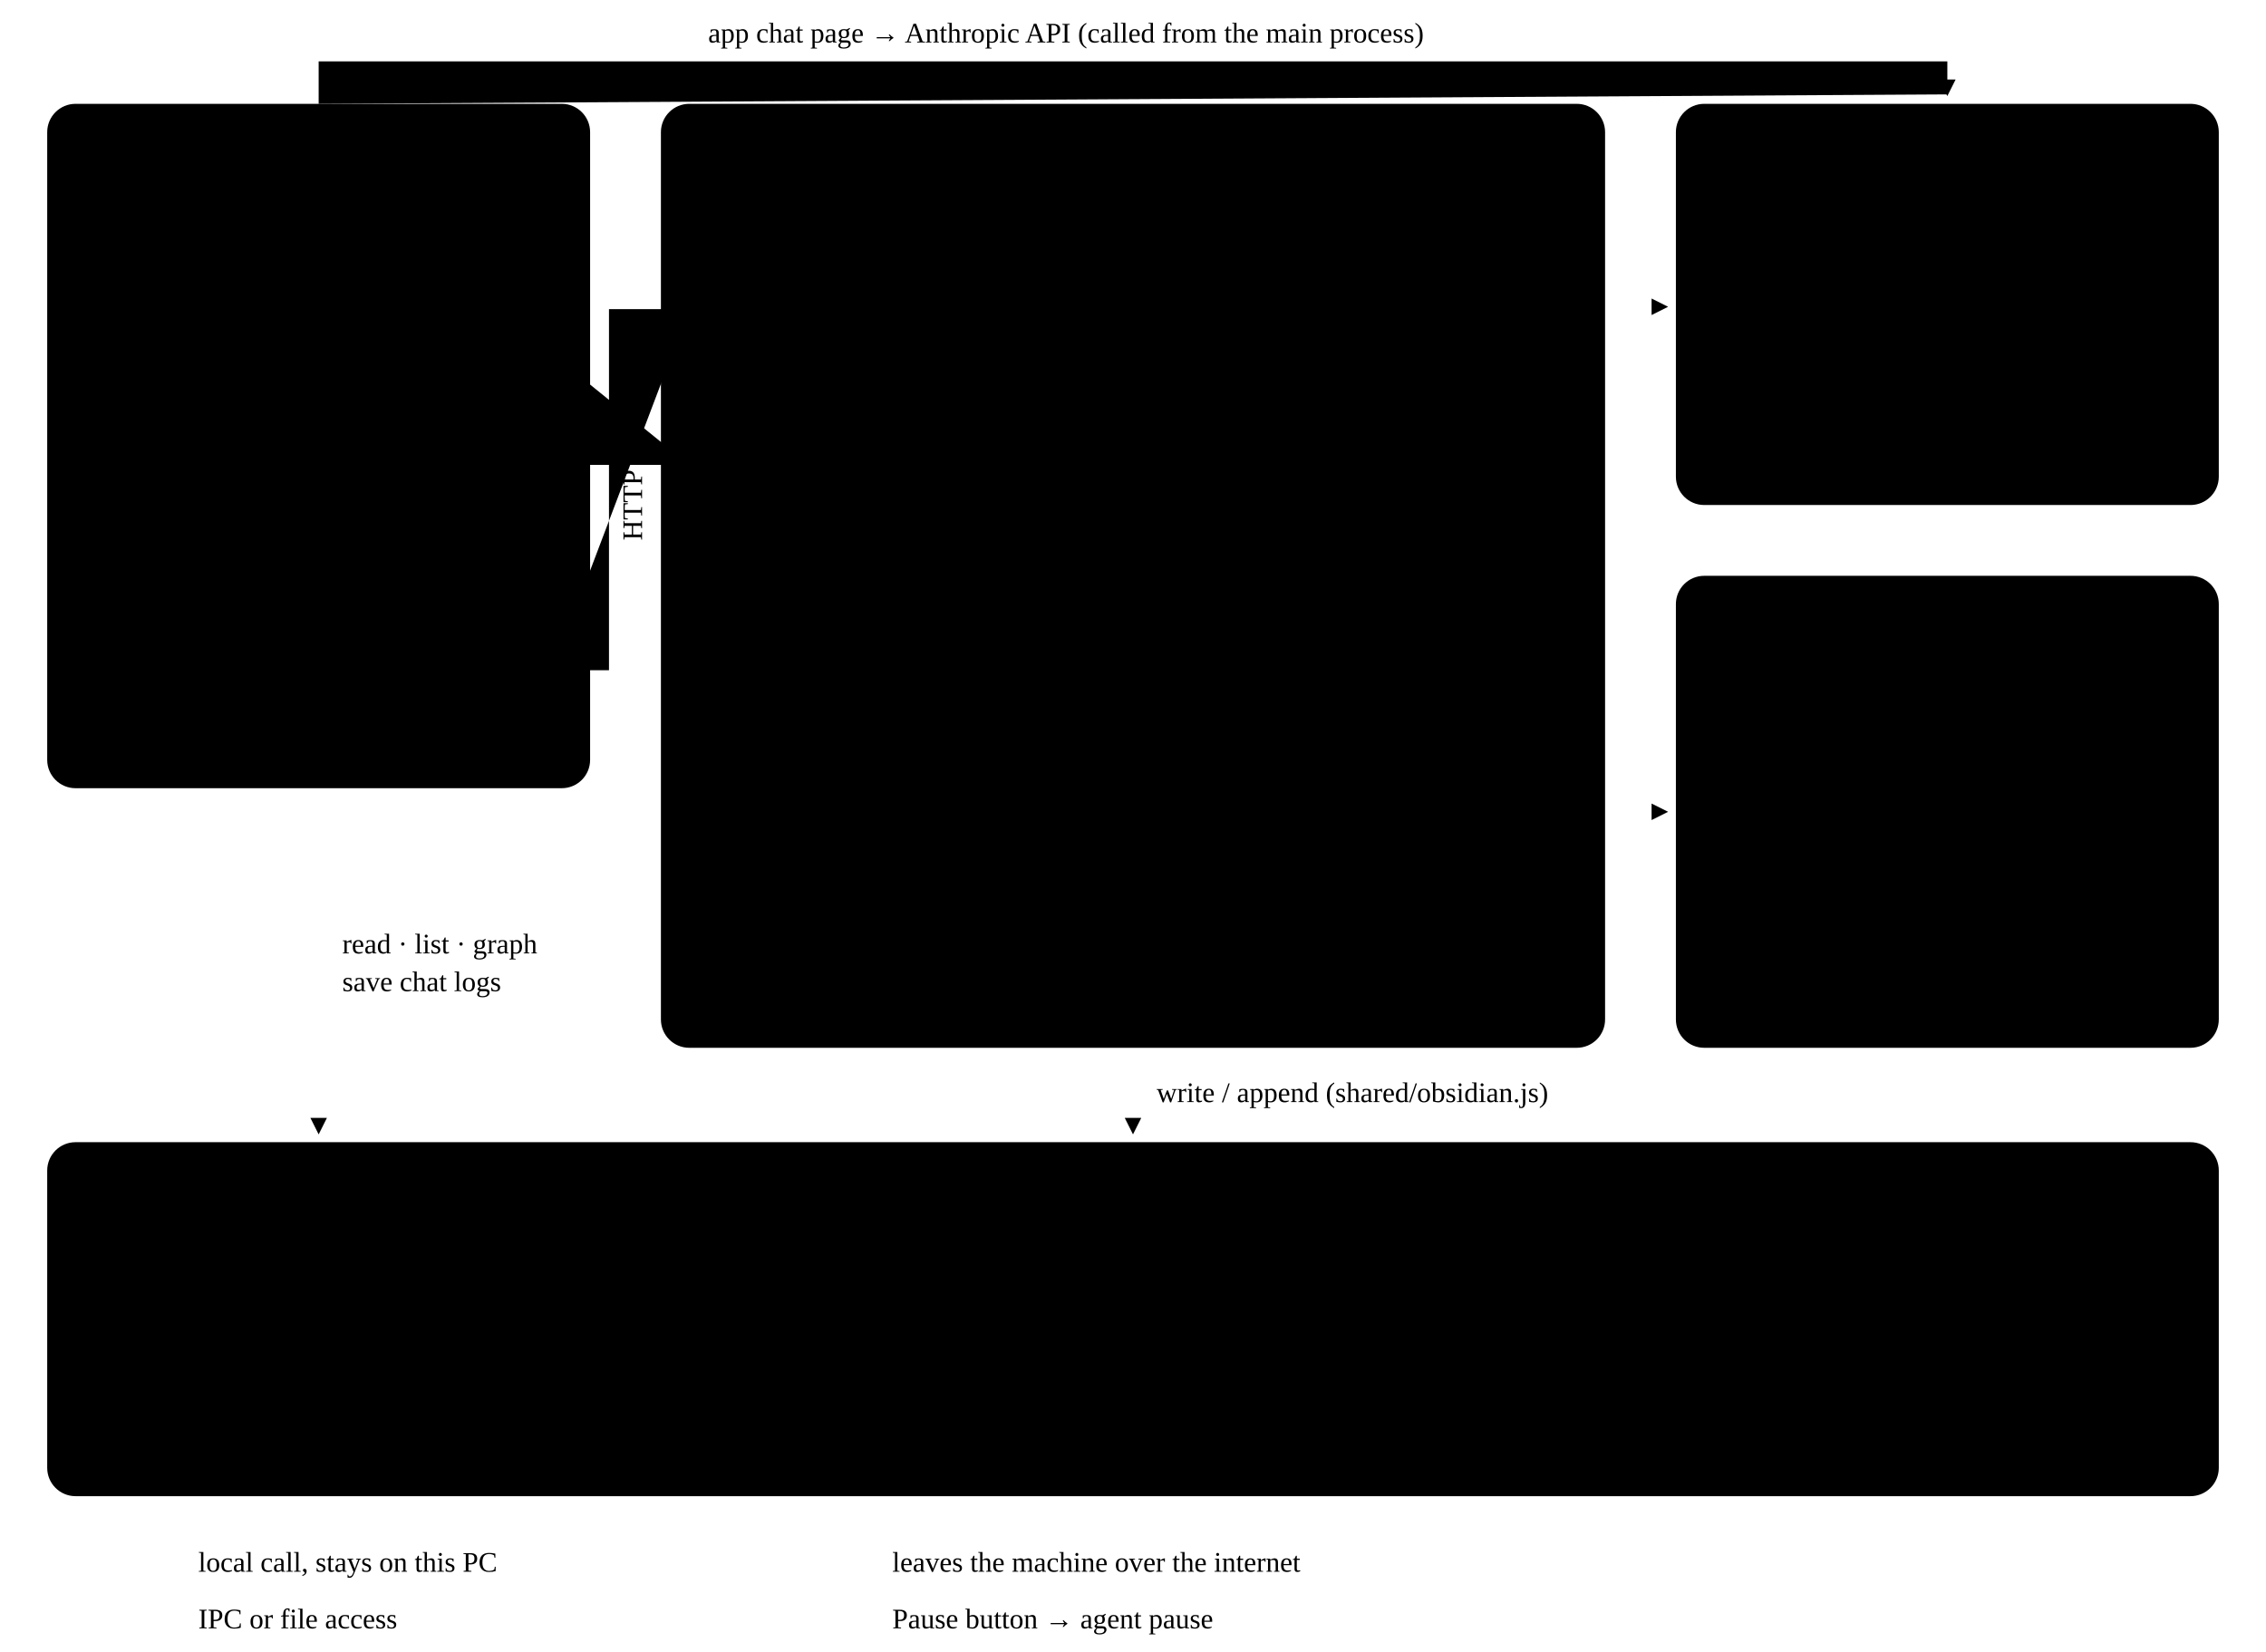
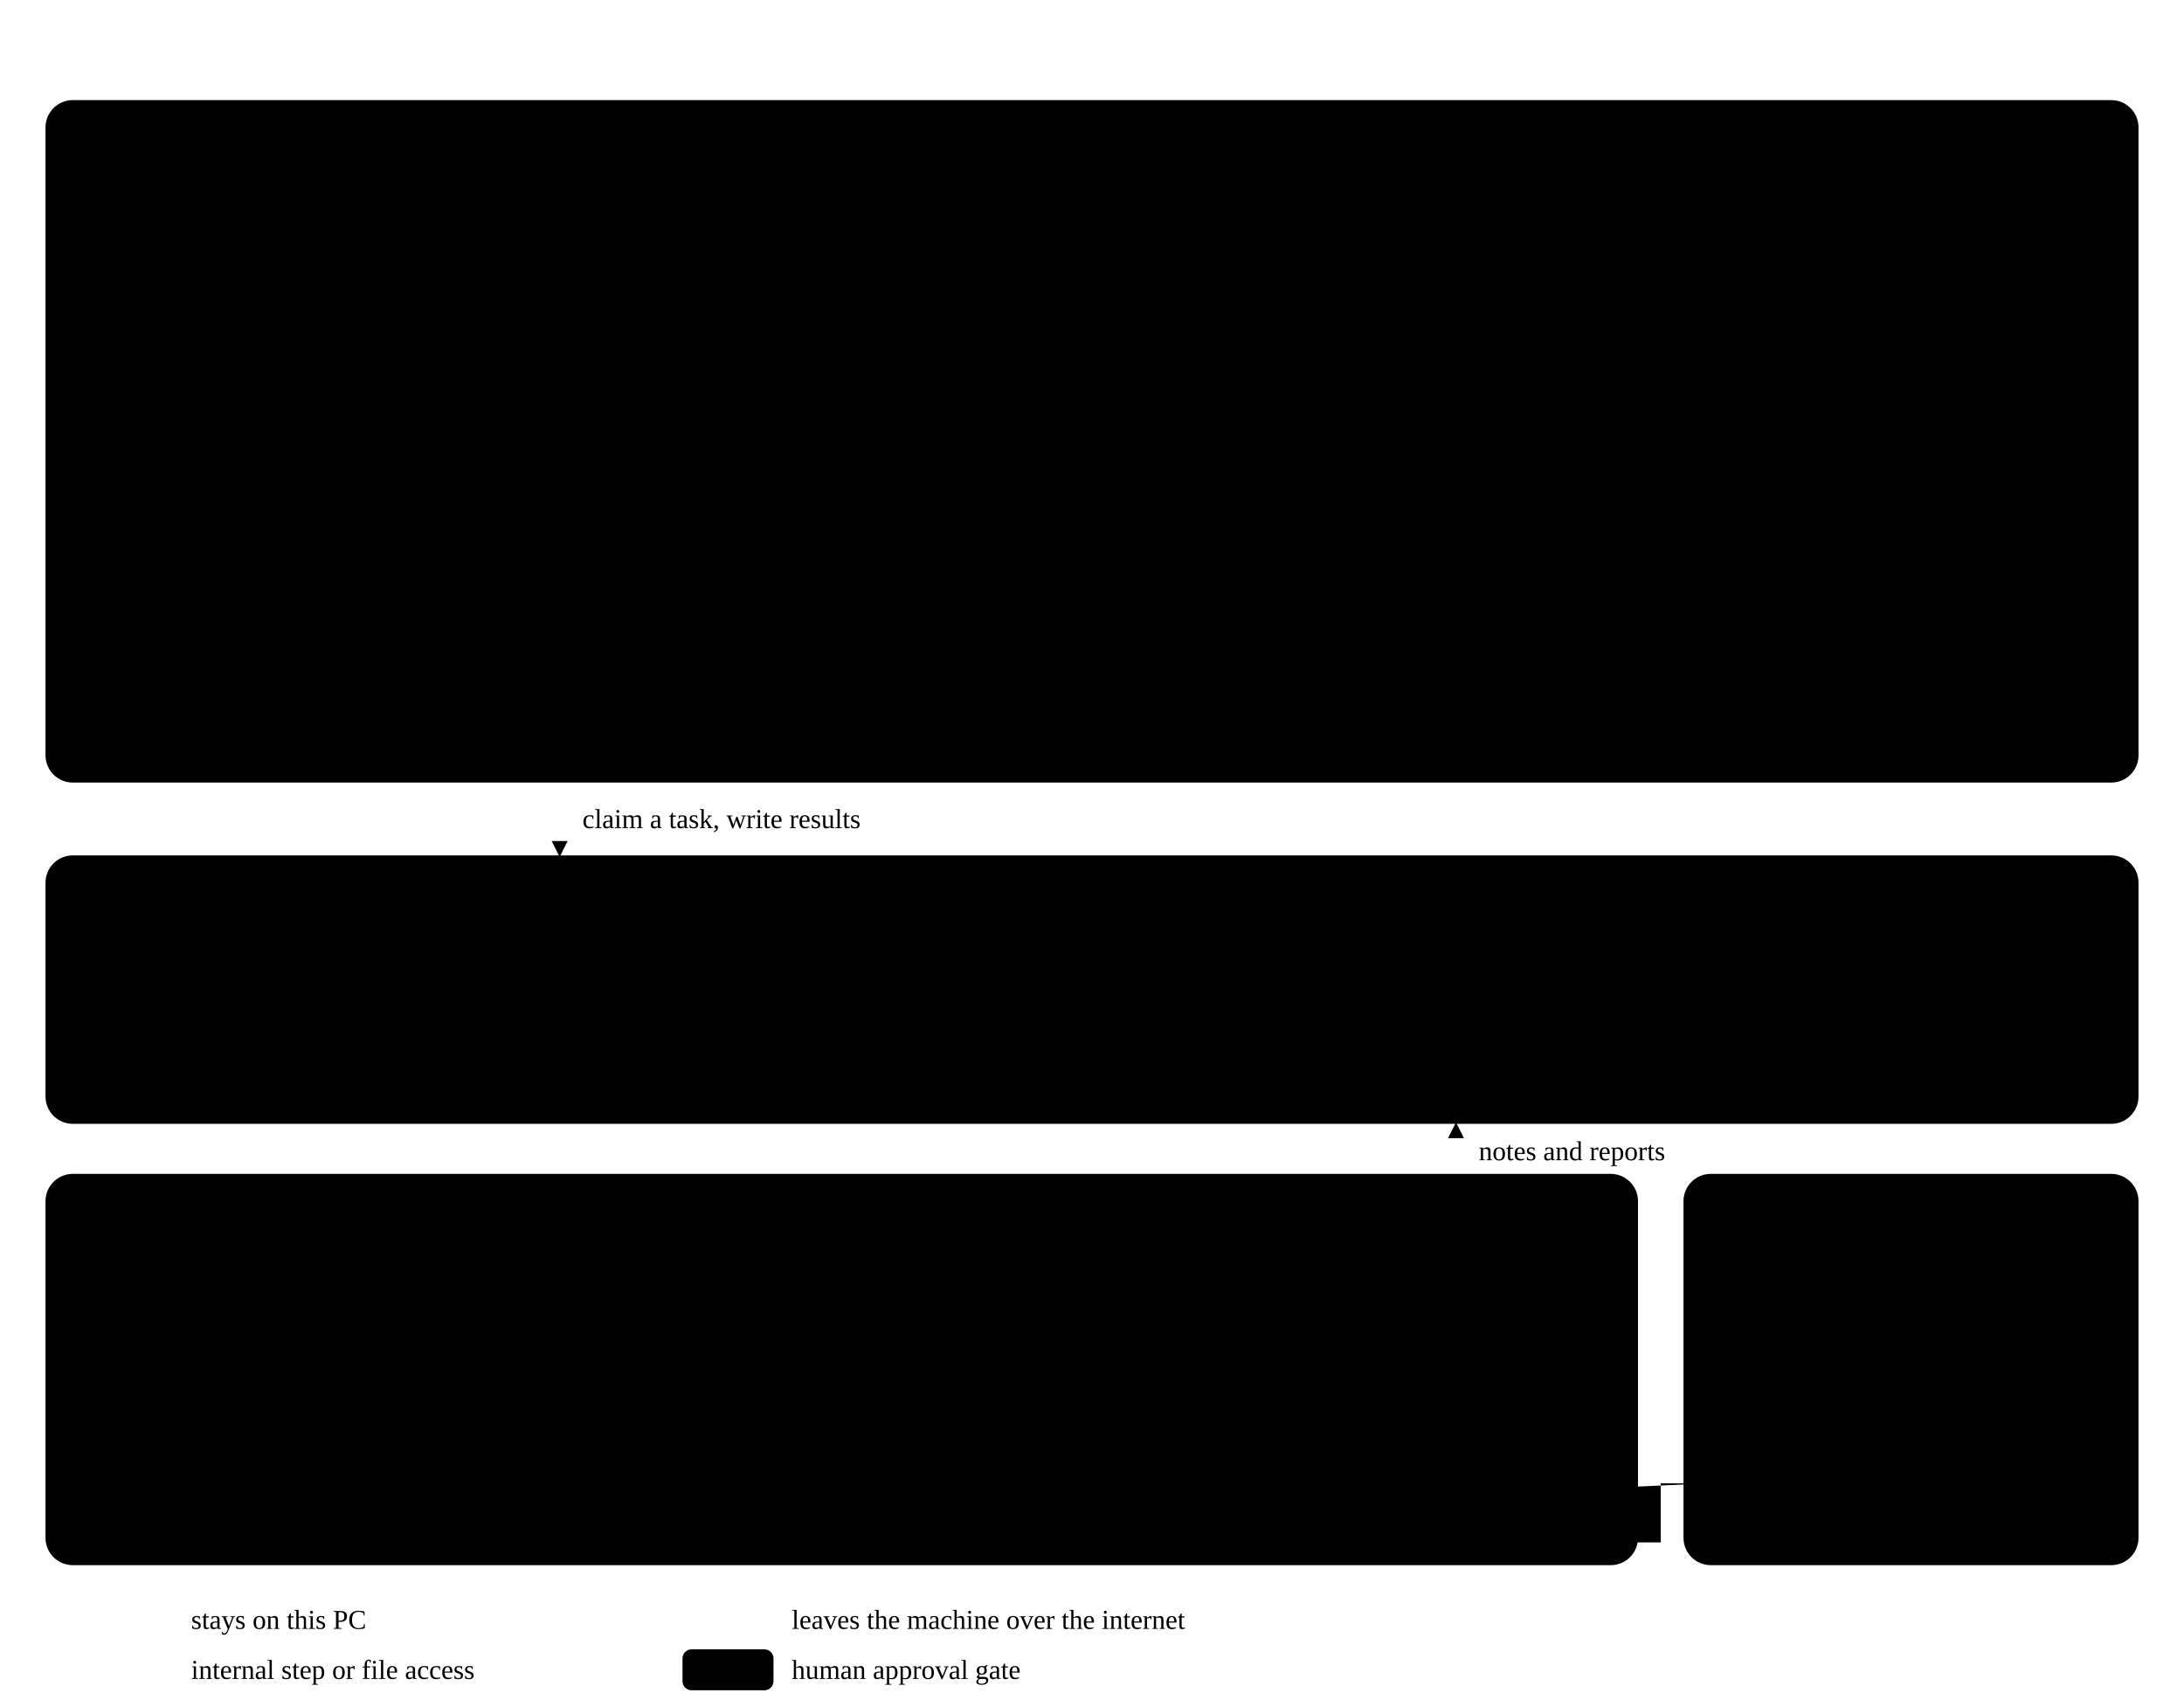
- <svg xmlns="http://www.w3.org/2000/svg" viewBox="0 0 960 700" role="img" aria-labelledby="arch-t arch-d" class="dgfile">
+ <svg xmlns="http://www.w3.org/2000/svg" viewBox="0 0 960 744" role="img" aria-labelledby="arch-t arch-d" class="dgfile">
  <g class="dg">
    <defs>
      <marker id="am" viewBox="0 0 10 10" refX="9" refY="5" markerWidth="7" markerHeight="7" orient="auto-start-reverse">
        <path d="M0,0 L10,5 L0,10 z" class="mk" />
      </marker>
      <marker id="aa" viewBox="0 0 10 10" refX="9" refY="5" markerWidth="7" markerHeight="7" orient="auto-start-reverse">
        <path d="M0,0 L10,5 L0,10 z" class="mk-a" />
      </marker>
      <marker id="ac" viewBox="0 0 10 10" refX="9" refY="5" markerWidth="7" markerHeight="7" orient="auto-start-reverse">
        <path d="M0,0 L10,5 L0,10 z" class="mk-c" />
      </marker>
    </defs>
-     <path class="ln-c" d="M135,44 V26 H825 V40" marker-end="url(#ac)" />
-     <text class="ts tc" x="300" y="18">app chat page → Anthropic API (called from the main process)</text>
-     <rect class="grp" x="20" y="44" width="230" height="290" rx="12" />
-     <text class="tt" x="36" y="70">CHAMP OS desktop app</text>
-     <text class="ts" x="36" y="88">Electron 31 · Windows</text>
-     <rect class="bx" x="36" y="104" width="198" height="70" rx="8" />
-     <text class="t" x="48" y="128">Renderer (UI)</text>
-     <text class="ts" x="48" y="146">dashboard · Agent Chat</text>
-     <text class="ts" x="48" y="162">offline chat · 3D graph</text>
-     <path class="ln" d="M135,174 V186" />
-     <rect class="bx" x="36" y="186" width="198" height="50" rx="8" />
-     <text class="t" x="48" y="208">Preload bridge</text>
-     <text class="ts" x="48" y="225">contextIsolation on</text>
-     <path class="ln" d="M135,236 V248" />
-     <rect class="bx" x="36" y="248" width="198" height="72" rx="8" />
-     <text class="t" x="48" y="272">Main process</text>
-     <text class="ts" x="48" y="290">IPC handlers</text>
-     <text class="ts" x="48" y="306">starts the fleet (pm2)</text>
-     <path class="ln-a" d="M234,284 H258 V131 H292" marker-end="url(#aa)" />
-     <path class="ln-p" d="M234,150 H246 V197 H292" marker-end="url(#am)" />
-     <text class="ts ta" x="272" y="214" transform="rotate(-90 272 214)" text-anchor="middle">HTTP</text>
-     <rect class="grp" x="280" y="44" width="400" height="400" rx="12" />
-     <text class="tt" x="296" y="70">PM2 fleet · 15 Node/Express services</text>
-     <text class="ts" x="296" y="88">reachable from this PC only</text>
-     <rect class="bx-a" x="296" y="102" width="368" height="58" rx="8" />
-     <text class="t" x="312" y="126">Orchestrator</text>
-     <text class="ts" x="312" y="145">LLM router · Director loops · Agent Chat</text>
-     <path class="ln" d="M480,160 V176" marker-end="url(#am)" />
-     <g>
-       <rect class="bx" x="296" y="178" width="180" height="32" rx="6" />
-       <text class="tn" x="306" y="199">life-admin</text>
-       <rect class="bx" x="484" y="178" width="180" height="32" rx="6" />
-       <text class="tn" x="494" y="199">fitness</text>
-       <rect class="bx" x="296" y="215" width="180" height="32" rx="6" />
-       <text class="tn" x="306" y="236">learning</text>
-       <rect class="bx" x="484" y="215" width="180" height="32" rx="6" />
-       <text class="tn" x="494" y="236">memory</text>
-       <rect class="bx" x="296" y="252" width="180" height="32" rx="6" />
-       <text class="tn" x="306" y="273">vault-manager</text>
-       <rect class="bx-c" x="484" y="252" width="180" height="32" rx="6" />
-       <text class="tn" x="494" y="273">researcher</text>
-       <rect class="bx" x="296" y="289" width="180" height="32" rx="6" />
-       <text class="tn" x="306" y="310">builder</text>
-       <rect class="bx" x="484" y="289" width="180" height="32" rx="6" />
-       <text class="tn" x="494" y="310">business-expert</text>
-       <rect class="bx" x="296" y="326" width="180" height="32" rx="6" />
-       <text class="tn" x="306" y="347">manufacturing-expert</text>
-       <rect class="bx" x="484" y="326" width="180" height="32" rx="6" />
-       <text class="tn" x="494" y="347">career-expert</text>
-       <rect class="bx" x="296" y="363" width="180" height="32" rx="6" />
-       <text class="tn" x="306" y="384">network-security</text>
-       <rect class="bx" x="484" y="363" width="180" height="32" rx="6" />
-       <text class="tn" x="494" y="384">it-security</text>
-       <rect class="bx" x="296" y="400" width="180" height="32" rx="6" />
-       <text class="tn" x="306" y="421">maintenance</text>
-       <rect class="bx-a" x="484" y="400" width="180" height="32" rx="6" />
-       <text class="tn" x="494" y="421">offline-llm</text>
-     </g>
-     <path class="ln-c" d="M680,130 H706" marker-end="url(#ac)" />
-     <path class="ln-a" d="M680,344 H706" marker-end="url(#aa)" />
-     <rect class="grp-c" x="710" y="44" width="230" height="170" rx="12" />
-     <text class="tt tc" x="726" y="70">Cloud APIs (internet)</text>
-     <rect class="bx-c" x="726" y="84" width="198" height="56" rx="8" />
-     <text class="t" x="738" y="106">Google Gemini API</text>
-     <text class="ts" x="738" y="124">fallback: LM Studio down</text>
-     <rect class="bx-c" x="726" y="148" width="198" height="56" rx="8" />
-     <text class="t" x="738" y="170">Anthropic API (Claude)</text>
-     <text class="ts" x="738" y="188">Researcher · app chat page</text>
-     <rect class="grp-l" x="710" y="244" width="230" height="200" rx="12" />
-     <text class="tt ta" x="726" y="270">Local models (this PC)</text>
-     <rect class="bx" x="726" y="284" width="198" height="66" rx="8" />
-     <text class="t" x="738" y="306">LM Studio server</text>
-     <text class="ts" x="738" y="324">on this PC</text>
-     <text class="ts" x="738" y="340">default: a Gemma model</text>
-     <rect class="bx" x="726" y="362" width="198" height="66" rx="8" />
-     <text class="t" x="738" y="384">llama-server (llama.cpp)</text>
-     <text class="ts" x="738" y="402">standalone GGUF model</text>
-     <text class="ts" x="738" y="418">via offline-llm</text>
-     <path class="ln" d="M135,334 V480" marker-end="url(#am)" />
-     <text class="ts" x="145" y="404">read · list · graph</text>
-     <text class="ts" x="145" y="420">save chat logs</text>
-     <path class="ln-a" d="M480,444 V480" marker-end="url(#aa)" />
-     <text class="ts" x="490" y="467">write / append (shared/obsidian.js)</text>
-     <rect class="grp-l" x="20" y="484" width="920" height="150" rx="12" />
-     <text class="tt" x="36" y="510">Obsidian vault · plain markdown files on the local disk</text>
-     <rect class="bx" x="36" y="524" width="213" height="96" rx="8" />
-     <text class="t" x="48" y="546">Logs/ (agent output)</text>
-     <text class="ts" x="48" y="566">briefings · fitness</text>
-     <text class="ts" x="48" y="582">research · builds</text>
-     <text class="ts" x="48" y="598">security · director</text>
-     <rect class="bx" x="261" y="524" width="213" height="96" rx="8" />
-     <text class="t" x="273" y="546">Logs/Agents + PM2 logs</text>
-     <text class="ts" x="273" y="566">one state file per agent</text>
-     <text class="ts" x="273" y="582">Idle / Working / Paused</text>
-     <text class="ts" x="273" y="598">stdout and error logs</text>
-     <rect class="bx" x="486" y="524" width="213" height="96" rx="8" />
-     <text class="t" x="498" y="546">Logs/conversations/</text>
-     <text class="ts" x="498" y="566">app chat, one file a day</text>
-     <text class="ts" x="498" y="582">Agent Chat transcript</text>
-     <rect class="bx" x="711" y="524" width="213" height="96" rx="8" />
-     <text class="t" x="723" y="546">Tasks/ · Notes/</text>
-     <text class="ts" x="723" y="566">weekly plans · task locks</text>
-     <text class="ts" x="723" y="582">Memory Index</text>
-     <text class="ts" x="723" y="598">context agents read</text>
-     <path class="ln-a" d="M36,662 H76" />
-     <text class="ts" x="84" y="666">local call, stays on this PC</text>
-     <path class="ln-c" d="M330,662 H370" />
-     <text class="ts" x="378" y="666">leaves the machine over the internet</text>
-     <path class="ln" d="M36,686 H76" />
-     <text class="ts" x="84" y="690">IPC or file access</text>
-     <path class="ln-p" d="M330,686 H370" />
-     <text class="ts" x="378" y="690">Pause button → agent pause</text>
+     <rect class="grp" x="20" y="44" width="920" height="300" rx="12" />
+     <text class="tt" x="36" y="70">Main path: a lead agent orchestrates 33 specialist role agents</text>
+     <text class="ts" x="36" y="88">tasks move through a markdown queue with lock files, and through human, review and security gates</text>
+     <rect class="bx" x="36" y="104" width="170" height="96" rx="8" />
+     <text class="t" x="48" y="126">You (Mika)</text>
+     <text class="ts" x="48" y="144">assign and approve</text>
+     <text class="ts" x="48" y="160">at the terminal or a</text>
+     <text class="ts" x="48" y="176">signed Agent Chat line</text>
+     <rect class="bx-c" x="246" y="104" width="200" height="96" rx="8" />
+     <text class="t" x="258" y="126">Lead agent</text>
+     <text class="ts" x="258" y="144">Claude Code, or Gemini</text>
+     <text class="ts" x="258" y="160">via Antigravity</text>
+     <text class="ts" x="258" y="176">(cloud models)</text>
+     <path class="ln" d="M206,152 H246" marker-end="url(#am)" />
+     <path class="ln" d="M446,152 H486" marker-end="url(#am)" />
+     <rect class="grp" x="486" y="100" width="438" height="232" rx="10" />
+     <text class="t" x="500" y="122">33 specialist role agents</text>
+     <text class="ts" x="500" y="138">run by the lead, in a fixed pipeline</text>
+     <rect class="bx" x="498" y="148" width="204" height="50" rx="6" />
+     <text class="tn" x="508" y="169">1 Explorer</text>
+     <text class="ts" x="508" y="187">finds what is relevant</text>
+     <rect class="bx" x="712" y="148" width="204" height="50" rx="6" />
+     <text class="tn" x="722" y="169">2 Builder roles</text>
+     <text class="ts" x="722" y="187">web · app · 3D · writing</text>
+     <rect class="bx" x="498" y="206" width="204" height="50" rx="6" />
+     <text class="tn" x="508" y="227">3 Reviewer</text>
+     <text class="ts" x="508" y="245">failed review goes back</text>
+     <rect class="bx" x="712" y="206" width="204" height="50" rx="6" />
+     <text class="tn" x="722" y="227">4 Design and UX check</text>
+     <text class="ts" x="722" y="245">for anything people see</text>
+     <rect class="bx" x="498" y="264" width="204" height="50" rx="6" />
+     <text class="tn" x="508" y="285">5 Security and privacy</text>
+     <text class="ts" x="508" y="303">read-only roles</text>
+     <rect class="bx" x="712" y="264" width="204" height="50" rx="6" />
+     <text class="tn" x="722" y="285">6 Scribe</text>
+     <text class="ts" x="722" y="303">result note + lessons</text>
+     <rect class="bx-g" x="36" y="232" width="410" height="96" rx="8" />
+     <text class="t" x="48" y="254">Human approval gate</text>
+     <text class="ts" x="48" y="272">agents stop at review before they publish, send,</text>
+     <text class="ts" x="48" y="288">push, delete, spend or change security settings</text>
+     <text class="ts" x="48" y="304">only Mika marks a task done</text>
+     <path class="ln" d="M486,280 H446" marker-end="url(#am)" />
+     <path class="ln" d="M121,232 V200" marker-end="url(#am)" />
+     <path class="ln-a" d="M246,344 V376" marker-end="url(#aa)" />
+     <text class="ts" x="256" y="364">claim a task, write results</text>
+     <rect class="grp-l" x="20" y="376" width="920" height="118" rx="12" />
+     <text class="tt" x="36" y="402">Obsidian vault · plain markdown files on the local disk</text>
+     <rect class="bx" x="36" y="414" width="213" height="68" rx="8" />
+     <text class="t" x="48" y="436">Tasks/ queue</text>
+     <text class="ts" x="48" y="454">one file per task</text>
+     <text class="ts" x="48" y="470">lock files + 30-min leases</text>
+     <rect class="bx" x="261" y="414" width="213" height="68" rx="8" />
+     <text class="t" x="273" y="436">Results/ and Lessons/</text>
+     <text class="ts" x="273" y="454">a result note per task</text>
+     <text class="ts" x="273" y="470">lessons per role</text>
+     <rect class="bx" x="486" y="414" width="213" height="68" rx="8" />
+     <text class="t" x="498" y="436">Logs/ and Agents/</text>
+     <text class="ts" x="498" y="454">fleet output and state</text>
+     <text class="ts" x="498" y="470">briefings · audits · logs</text>
+     <rect class="bx" x="711" y="414" width="213" height="68" rx="8" />
+     <text class="t" x="723" y="436">Notes/</text>
+     <text class="ts" x="723" y="454">plans, playbooks</text>
+     <text class="ts" x="723" y="470">context agents read</text>
+     <path class="ln-a" d="M640,516 V494" marker-end="url(#aa)" />
+     <text class="ts" x="650" y="510">notes and reports</text>
+     <rect class="grp" x="20" y="516" width="700" height="172" rx="12" />
+     <text class="tt" x="36" y="542">Always-on fleet · a second, smaller layer</text>
+     <text class="ts" x="36" y="560">1 orchestrator + 13 agents under PM2, on this PC</text>
+     <rect class="bx" x="36" y="574" width="180" height="96" rx="8" />
+     <text class="t" x="48" y="596">Desktop app</text>
+     <text class="ts" x="48" y="614">(Electron) dashboard,</text>
+     <text class="ts" x="48" y="630">Agent Chat, graph</text>
+     <text class="ts" x="48" y="646">talks to the fleet</text>
+     <rect class="bx-a" x="236" y="574" width="230" height="96" rx="8" />
+     <text class="t" x="248" y="596">Orchestrator + 13 agents</text>
+     <text class="ts" x="248" y="614">briefings · research · audits</text>
+     <text class="ts" x="248" y="630">Director check-ins you</text>
+     <text class="ts" x="248" y="646">approve in Agent Chat</text>
+     <rect class="bx" x="486" y="574" width="214" height="96" rx="8" />
+     <text class="t" x="498" y="596">Model provider</text>
+     <text class="ts" x="498" y="614">local model by default</text>
+     <text class="ts" x="498" y="630">Gemini fallback</text>
+     <text class="ts" x="498" y="646">(optional)</text>
+     <path class="ln-a" d="M216,622 H236" marker-end="url(#aa)" />
+     <path class="ln" d="M466,622 H486" marker-end="url(#am)" />
+     <rect class="grp-c" x="740" y="516" width="200" height="172" rx="12" />
+     <text class="tt tc" x="756" y="542">Cloud (internet)</text>
+     <rect class="bx-c" x="752" y="556" width="176" height="56" rx="8" />
+     <text class="t" x="764" y="578">Gemini API</text>
+     <text class="ts" x="764" y="596">fleet fallback only</text>
+     <rect class="bx-c" x="752" y="624" width="176" height="56" rx="8" />
+     <text class="t" x="764" y="646">Anthropic (Claude)</text>
+     <text class="ts" x="764" y="664">Researcher · app chat</text>
+     <path class="ln-c" d="M700,584 H752" marker-end="url(#ac)" />
+     <path class="ln-c" d="M351,670 V678 H730 V652 H752" marker-end="url(#ac)" />
+     <path class="ln-a" d="M36,712 H76" />
+     <text class="ts" x="84" y="716">stays on this PC</text>
+     <path class="ln-c" d="M300,712 H340" />
+     <text class="ts" x="348" y="716">leaves the machine over the internet</text>
+     <path class="ln" d="M36,734 H76" />
+     <text class="ts" x="84" y="738">internal step or file access</text>
+     <rect class="bx-g" x="300" y="725" width="40" height="18" rx="4" />
+     <text class="ts" x="348" y="738">human approval gate</text>
  </g>
</svg>
